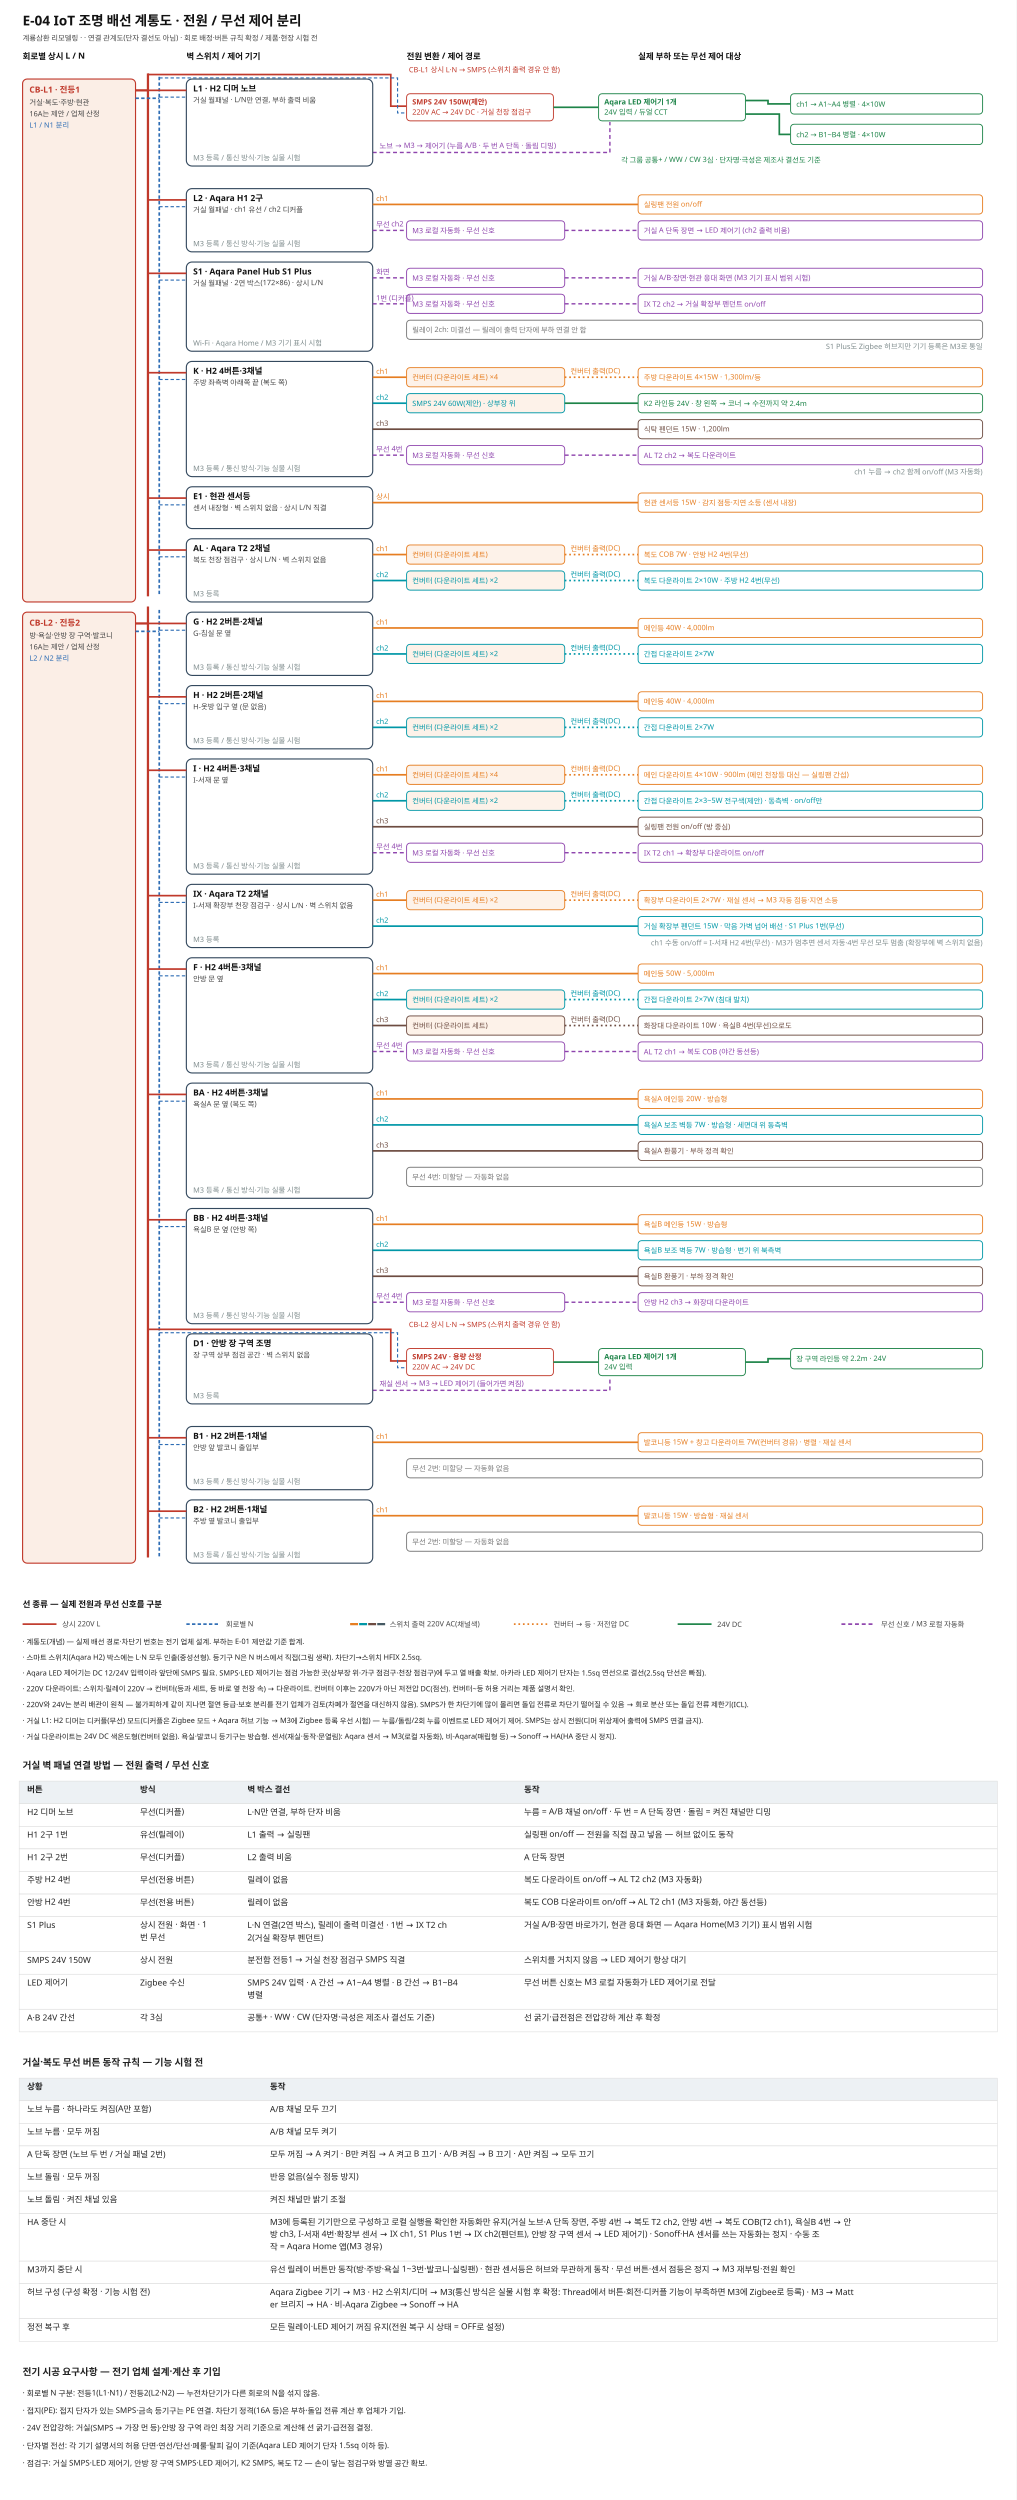
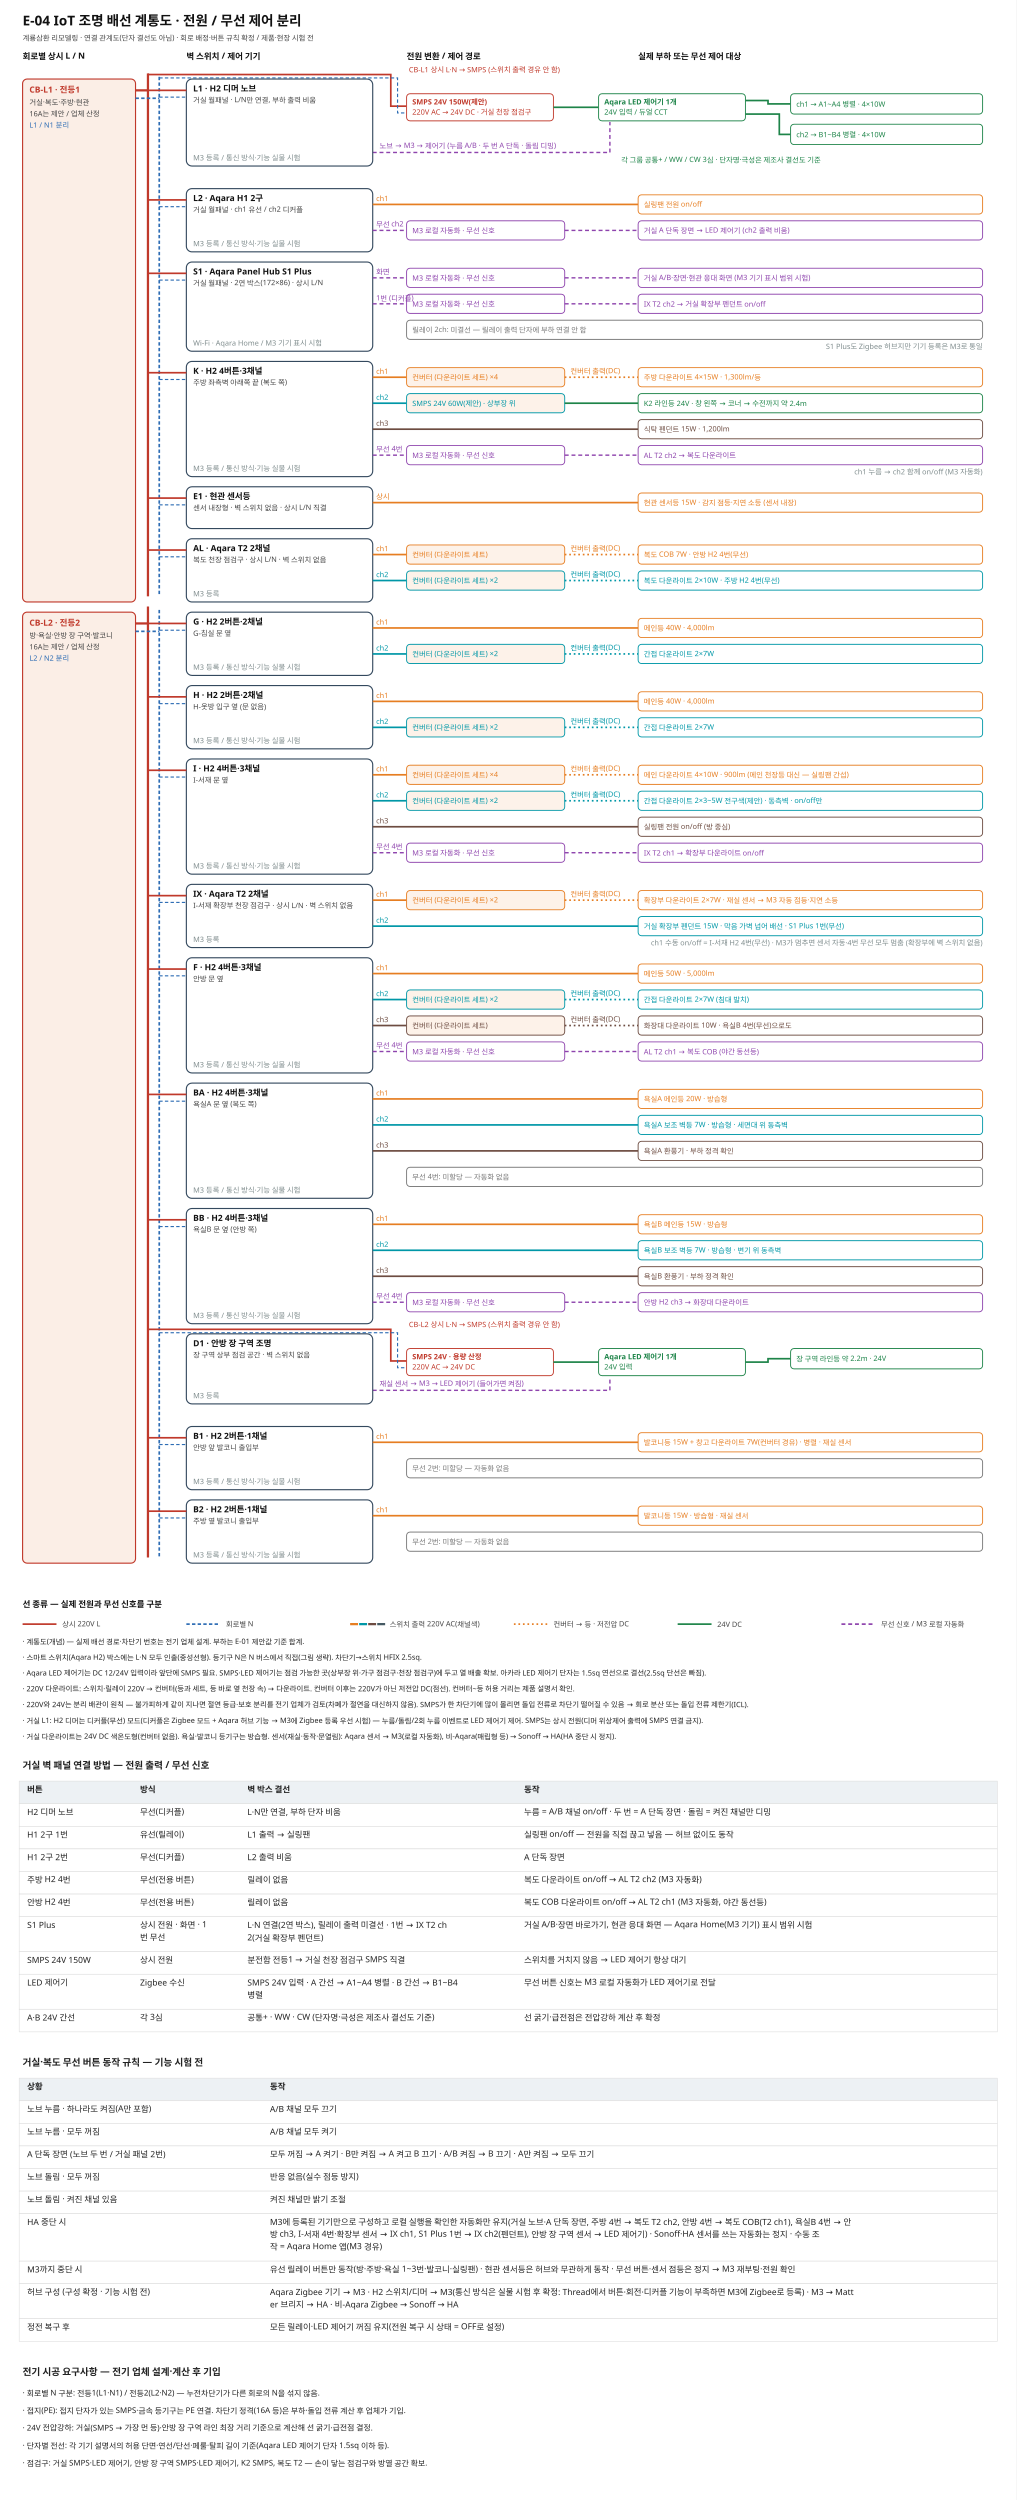
<svg xmlns="http://www.w3.org/2000/svg" viewBox="0 0 1800 4427" width="1800" height="4427" font-family="Pretendard, 'Noto Sans KR', sans-serif">
  <style>.t{font-size:15px;fill:#111}.s{font-size:13px;fill:#444}.b{font-size:15px;font-weight:700;fill:#111}.h{font-size:24px;font-weight:800;fill:#111}</style>
  <rect width="1800" height="4427" fill="#fff" />
  <text x="40" y="45" class="h">E-04 IoT 조명 배선 계통도 · 전원 / 무선 제어 분리</text>
-   <text x="40" y="72" class="s">계룡삼환 리모델링 · · 연결 관계도(단자 결선도 아님) · 회로 배정·버튼 규칙 확정 / 제품·현장 시험 전</text>
+   <text x="40" y="72" class="s">계룡삼환 리모델링 · 연결 관계도(단자 결선도 아님) · 회로 배정·버튼 규칙 확정 / 제품·현장 시험 전</text>
  <text x="40" y="105" class="b">회로별 상시 L / N</text>
  <text x="330" y="105" class="b">벽 스위치 / 제어 기기</text>
  <text x="720" y="105" class="b">전원 변환 / 제어 경로</text>
  <text x="1130" y="105" class="b">실제 부하 또는 무선 제어 대상</text>
  <rect x="40" y="140" width="200" height="926" rx="8" fill="#fbeee6" stroke="#c0392b" stroke-width="2" />
  <text x="52" y="164" class="b" style="fill:#c0392b">CB-L1 · 전등1</text>
  <text x="52" y="186" class="s">거실·복도·주방·현관</text>
  <text x="52" y="206" class="s">16A는 제안 / 업체 산정</text>
  <text x="52" y="226" class="s" style="fill:#2e6db4">L1 / N1 분리</text>
  <path d="M240 160H262" stroke="#c0392b" stroke-width="4" fill="none" />
  <path d="M262 130V1056" stroke="#c0392b" stroke-width="4" fill="none" />
  <path d="M240 174H282" stroke="#2e6db4" stroke-width="3" fill="none" stroke-dasharray="6 4" />
  <path d="M282 136V1056" stroke="#2e6db4" stroke-width="3" fill="none" stroke-dasharray="6 4" />
  <rect x="40" y="1084" width="200" height="1684" rx="8" fill="#fbeee6" stroke="#c0392b" stroke-width="2" />
  <text x="52" y="1108" class="b" style="fill:#c0392b">CB-L2 · 전등2</text>
  <text x="52" y="1130" class="s">방·욕실·안방 장 구역·발코니</text>
  <text x="52" y="1150" class="s">16A는 제안 / 업체 산정</text>
  <text x="52" y="1170" class="s" style="fill:#2e6db4">L2 / N2 분리</text>
  <path d="M240 1104H262" stroke="#c0392b" stroke-width="4" fill="none" />
  <path d="M262 1074V2758" stroke="#c0392b" stroke-width="4" fill="none" />
  <path d="M240 1118H282" stroke="#2e6db4" stroke-width="3" fill="none" stroke-dasharray="6 4" />
  <path d="M282 1080V2758" stroke="#2e6db4" stroke-width="3" fill="none" stroke-dasharray="6 4" />
  <path d="M262 132 H692 V188 H720" stroke="#c0392b" stroke-width="3" fill="none" />
  <path d="M282 138 H704 V200 H720" stroke="#2e6db4" stroke-width="2" stroke-dasharray="6 4" fill="none" />
  <text x="724" y="128" class="s" style="fill:#c0392b">CB-L1 상시 L·N → SMPS (스위치 출력 경유 안 함)</text>
  <rect x="720" y="166" width="260" height="48" rx="6" fill="#fff" stroke="#c0392b" stroke-width="1.6" />
  <text x="730" y="185" class="s" style="fill:#c0392b;font-weight:600">SMPS 24V 150W(제안)</text>
  <text x="730" y="203" class="s" style="fill:#c0392b">220V AC → 24V DC · 거실 천장 점검구</text>
  <path d="M980 190 H1060" stroke="#1e8449" stroke-width="3" />
  <rect x="1060" y="166" width="260" height="48" rx="6" fill="#fff" stroke="#1e8449" stroke-width="1.6" />
  <text x="1070" y="185" class="s" style="fill:#1e8449;font-weight:600">Aqara LED 제어기 1개</text>
  <text x="1070" y="203" class="s" style="fill:#1e8449">24V 입력 / 듀얼 CCT</text>
  <path data-output="1" d="M1320 178 H1360 V184 H1400" stroke="#1e8449" stroke-width="3" fill="none" />
  <rect x="1400" y="166" width="340" height="36" rx="6" fill="#fff" stroke="#1e8449" stroke-width="1.6" />
  <text x="1410" y="189.0" class="s" style="fill:#1e8449">ch1 → A1~A4 병렬 · 4×10W</text>
  <path data-output="2" d="M1320 202 H1380 V238 H1400" stroke="#1e8449" stroke-width="3" fill="none" />
  <rect x="1400" y="220" width="340" height="36" rx="6" fill="#fff" stroke="#1e8449" stroke-width="1.6" />
  <text x="1410" y="243.0" class="s" style="fill:#1e8449">ch2 → B1~B4 병렬 · 4×10W</text>
  <text x="1100" y="288" class="s" style="fill:#1e8449">각 그룹 공통+ / WW / CW 3심 · 단자명·극성은 제조사 결선도 기준</text>
  <path d="M660 270 H1080 V216" stroke="#8e44ad" stroke-width="2.5" stroke-dasharray="7 5" fill="none" />
  <text x="672" y="263" class="s" style="fill:#8e44ad">노브 → M3 → 제어기 (누름 A/B · 두 번 A 단독 · 돌림 디밍)</text>
  <rect x="330" y="140" width="330" height="154" rx="10" fill="#fff" stroke="#34495e" stroke-width="2" />
  <text x="342" y="162" class="b">L1 · H2 디머 노브</text>
  <text x="342" y="182" class="s">거실 월패널 · L/N만 연결, 부하 출력 비움</text>
  <text x="342" y="284" class="s" style="fill:#7f8c8d">M3 등록 / 통신 방식·기능 실물 시험</text>
  <path d="M262 160H330" stroke="#c0392b" stroke-width="3" />
  <path d="M282 172H330" stroke="#2e6db4" stroke-width="2" stroke-dasharray="6 4" />
  <rect x="330" y="334" width="330" height="112" rx="10" fill="#fff" stroke="#34495e" stroke-width="2" />
  <text x="342" y="356" class="b">L2 · Aqara H1 2구</text>
  <text x="342" y="376" class="s">거실 월패널 · ch1 유선 / ch2 디커플</text>
  <text x="342" y="436" class="s" style="fill:#7f8c8d">M3 등록 / 통신 방식·기능 실물 시험</text>
  <path d="M262 354H330" stroke="#c0392b" stroke-width="3" />
  <path d="M282 366H330" stroke="#2e6db4" stroke-width="2" stroke-dasharray="6 4" />
  <path d="M660 362H1130" stroke="#e67e22" stroke-width="3" />
  <rect x="1130" y="345" width="610" height="34" rx="6" fill="#fff" stroke="#e67e22" stroke-width="1.6" />
  <text x="1140" y="367.0" class="s" style="fill:#e67e22">실링팬 전원 on/off</text>
  <text x="666" y="356" class="s" style="fill:#e67e22">ch1</text>
  <path d="M660 408H720" stroke="#8e44ad" stroke-width="2.5" stroke-dasharray="7 5" />
  <rect x="720" y="391" width="280" height="34" rx="6" fill="#fff" stroke="#8e44ad" stroke-width="1.6" />
  <text x="730" y="413.0" class="s" style="fill:#8e44ad">M3 로컬 자동화 · 무선 신호</text>
  <path d="M1000 408H1130" stroke="#8e44ad" stroke-width="2.5" stroke-dasharray="7 5" />
  <rect x="1130" y="391" width="610" height="34" rx="6" fill="#fff" stroke="#8e44ad" stroke-width="1.6" />
  <text x="1140" y="413.0" class="s" style="fill:#8e44ad">거실 A 단독 장면 → LED 제어기 (ch2 출력 비움)</text>
  <text x="666" y="402" class="s" style="fill:#8e44ad">무선 ch2</text>
  <rect x="330" y="464" width="330" height="158" rx="10" fill="#fff" stroke="#34495e" stroke-width="2" />
  <text x="342" y="486" class="b">S1 · Aqara Panel Hub S1 Plus</text>
  <text x="342" y="506" class="s">거실 월패널 · 2연 박스(172×86) · 상시 L/N</text>
  <text x="342" y="612" class="s" style="fill:#7f8c8d">Wi-Fi · Aqara Home / M3 기기 표시 시험</text>
  <path d="M262 484H330" stroke="#c0392b" stroke-width="3" />
  <path d="M282 496H330" stroke="#2e6db4" stroke-width="2" stroke-dasharray="6 4" />
  <path d="M660 492H720" stroke="#8e44ad" stroke-width="2.5" stroke-dasharray="7 5" />
  <rect x="720" y="475" width="280" height="34" rx="6" fill="#fff" stroke="#8e44ad" stroke-width="1.6" />
  <text x="730" y="497.0" class="s" style="fill:#8e44ad">M3 로컬 자동화 · 무선 신호</text>
  <path d="M1000 492H1130" stroke="#8e44ad" stroke-width="2.5" stroke-dasharray="7 5" />
  <rect x="1130" y="475" width="610" height="34" rx="6" fill="#fff" stroke="#8e44ad" stroke-width="1.6" />
  <text x="1140" y="497.0" class="s" style="fill:#8e44ad">거실 A/B·장면·현관 응대 화면 (M3 기기 표시 범위 시험)</text>
  <text x="666" y="486" class="s" style="fill:#8e44ad">화면</text>
  <path d="M660 538H720" stroke="#8e44ad" stroke-width="2.5" stroke-dasharray="7 5" />
  <rect x="720" y="521" width="280" height="34" rx="6" fill="#fff" stroke="#8e44ad" stroke-width="1.6" />
  <text x="730" y="543.0" class="s" style="fill:#8e44ad">M3 로컬 자동화 · 무선 신호</text>
  <path d="M1000 538H1130" stroke="#8e44ad" stroke-width="2.5" stroke-dasharray="7 5" />
  <rect x="1130" y="521" width="610" height="34" rx="6" fill="#fff" stroke="#8e44ad" stroke-width="1.6" />
  <text x="1140" y="543.0" class="s" style="fill:#8e44ad">IX T2 ch2 → 거실 확장부 펜던트 on/off</text>
  <text x="666" y="532" class="s" style="fill:#8e44ad">1번 (디커플)</text>
  <rect x="720" y="567" width="1020" height="34" rx="6" fill="#fff" stroke="#777" stroke-width="1.6" />
  <text x="730" y="589.0" class="s" style="fill:#777">릴레이 2ch: 미결선 — 릴레이 출력 단자에 부하 연결 안 함</text>
  <text x="1740" y="618" class="s" style="text-anchor:end;fill:#7f8c8d">S1 Plus도 Zigbee 허브지만 기기 등록은 M3로 통일</text>
  <rect x="330" y="640" width="330" height="204" rx="10" fill="#fff" stroke="#34495e" stroke-width="2" />
  <text x="342" y="662" class="b">K · H2 4버튼·3채널</text>
  <text x="342" y="682" class="s">주방 좌측벽 아래쪽 끝 (복도 쪽)</text>
  <text x="342" y="834" class="s" style="fill:#7f8c8d">M3 등록 / 통신 방식·기능 실물 시험</text>
  <path d="M262 660H330" stroke="#c0392b" stroke-width="3" />
  <path d="M282 672H330" stroke="#2e6db4" stroke-width="2" stroke-dasharray="6 4" />
  <path d="M660 668H720" stroke="#e67e22" stroke-width="3" />
  <rect x="720" y="651" width="280" height="34" rx="6" fill="#fdf2e9" stroke="#e67e22" stroke-width="1.6" />
  <text x="730" y="673.0" class="s" style="fill:#e67e22">컨버터 (다운라이트 세트) ×4</text>
  <path d="M1000 668H1130" stroke="#e67e22" stroke-width="3" stroke-dasharray="3 5" />
  <text x="1010" y="662" class="s" style="fill:#e67e22">컨버터 출력(DC)</text>
  <rect x="1130" y="651" width="610" height="34" rx="6" fill="#fff" stroke="#e67e22" stroke-width="1.6" />
  <text x="1140" y="673.0" class="s" style="fill:#e67e22">주방 다운라이트 4×15W · 1,300lm/등</text>
  <text x="666" y="662" class="s" style="fill:#e67e22">ch1</text>
  <path d="M660 714H720" stroke="#0097a7" stroke-width="3" />
  <rect x="720" y="697" width="280" height="34" rx="6" fill="#fdf2e9" stroke="#0097a7" stroke-width="1.6" />
  <text x="730" y="719.0" class="s" style="fill:#0097a7">SMPS 24V 60W(제안) · 상부장 위</text>
  <path d="M1000 714H1130" stroke="#1e8449" stroke-width="3" />
  <rect x="1130" y="697" width="610" height="34" rx="6" fill="#fff" stroke="#1e8449" stroke-width="1.6" />
  <text x="1140" y="719.0" class="s" style="fill:#1e8449">K2 라인등 24V · 창 왼쪽 → 코너 → 수전까지 약 2.4m</text>
  <text x="666" y="708" class="s" style="fill:#0097a7">ch2</text>
  <path d="M660 760H1130" stroke="#6d4c41" stroke-width="3" />
  <rect x="1130" y="743" width="610" height="34" rx="6" fill="#fff" stroke="#6d4c41" stroke-width="1.6" />
  <text x="1140" y="765.0" class="s" style="fill:#6d4c41">식탁 펜던트 15W · 1,200lm</text>
  <text x="666" y="754" class="s" style="fill:#6d4c41">ch3</text>
  <path d="M660 806H720" stroke="#8e44ad" stroke-width="2.5" stroke-dasharray="7 5" />
  <rect x="720" y="789" width="280" height="34" rx="6" fill="#fff" stroke="#8e44ad" stroke-width="1.6" />
  <text x="730" y="811.0" class="s" style="fill:#8e44ad">M3 로컬 자동화 · 무선 신호</text>
  <path d="M1000 806H1130" stroke="#8e44ad" stroke-width="2.5" stroke-dasharray="7 5" />
  <rect x="1130" y="789" width="610" height="34" rx="6" fill="#fff" stroke="#8e44ad" stroke-width="1.6" />
  <text x="1140" y="811.0" class="s" style="fill:#8e44ad">AL T2 ch2 → 복도 다운라이트</text>
  <text x="666" y="800" class="s" style="fill:#8e44ad">무선 4번</text>
  <text x="1740" y="840" class="s" style="text-anchor:end;fill:#7f8c8d">ch1 누름 → ch2 함께 on/off (M3 자동화)</text>
  <rect x="330" y="862" width="330" height="74" rx="10" fill="#fff" stroke="#34495e" stroke-width="2" />
  <text x="342" y="884" class="b">E1 · 현관 센서등</text>
  <text x="342" y="904" class="s">센서 내장형 · 벽 스위치 없음 · 상시 L/N 직결</text>
  <path d="M262 882H330" stroke="#c0392b" stroke-width="3" />
  <path d="M282 894H330" stroke="#2e6db4" stroke-width="2" stroke-dasharray="6 4" />
  <path d="M660 890H1130" stroke="#e67e22" stroke-width="3" />
  <rect x="1130" y="873" width="610" height="34" rx="6" fill="#fff" stroke="#e67e22" stroke-width="1.6" />
  <text x="1140" y="895.0" class="s" style="fill:#e67e22">현관 센서등 15W · 감지 점등·지연 소등 (센서 내장)</text>
  <text x="666" y="884" class="s" style="fill:#e67e22">상시</text>
  <rect x="330" y="954" width="330" height="112" rx="10" fill="#fff" stroke="#34495e" stroke-width="2" />
  <text x="342" y="976" class="b">AL · Aqara T2 2채널</text>
  <text x="342" y="996" class="s">복도 천장 점검구 · 상시 L/N · 벽 스위치 없음</text>
  <text x="342" y="1056" class="s" style="fill:#7f8c8d">M3 등록</text>
  <path d="M262 974H330" stroke="#c0392b" stroke-width="3" />
  <path d="M282 986H330" stroke="#2e6db4" stroke-width="2" stroke-dasharray="6 4" />
  <path d="M660 982H720" stroke="#e67e22" stroke-width="3" />
  <rect x="720" y="965" width="280" height="34" rx="6" fill="#fdf2e9" stroke="#e67e22" stroke-width="1.6" />
  <text x="730" y="987.0" class="s" style="fill:#e67e22">컨버터 (다운라이트 세트)</text>
  <path d="M1000 982H1130" stroke="#e67e22" stroke-width="3" stroke-dasharray="3 5" />
  <text x="1010" y="976" class="s" style="fill:#e67e22">컨버터 출력(DC)</text>
  <rect x="1130" y="965" width="610" height="34" rx="6" fill="#fff" stroke="#e67e22" stroke-width="1.6" />
  <text x="1140" y="987.0" class="s" style="fill:#e67e22">복도 COB 7W · 안방 H2 4번(무선)</text>
  <text x="666" y="976" class="s" style="fill:#e67e22">ch1</text>
  <path d="M660 1028H720" stroke="#0097a7" stroke-width="3" />
  <rect x="720" y="1011" width="280" height="34" rx="6" fill="#fdf2e9" stroke="#0097a7" stroke-width="1.6" />
  <text x="730" y="1033.0" class="s" style="fill:#0097a7">컨버터 (다운라이트 세트) ×2</text>
  <path d="M1000 1028H1130" stroke="#0097a7" stroke-width="3" stroke-dasharray="3 5" />
  <text x="1010" y="1022" class="s" style="fill:#0097a7">컨버터 출력(DC)</text>
  <rect x="1130" y="1011" width="610" height="34" rx="6" fill="#fff" stroke="#0097a7" stroke-width="1.6" />
  <text x="1140" y="1033.0" class="s" style="fill:#0097a7">복도 다운라이트 2×10W · 주방 H2 4번(무선)</text>
  <text x="666" y="1022" class="s" style="fill:#0097a7">ch2</text>
  <rect x="330" y="1084" width="330" height="112" rx="10" fill="#fff" stroke="#34495e" stroke-width="2" />
  <text x="342" y="1106" class="b">G · H2 2버튼·2채널</text>
  <text x="342" y="1126" class="s">G-침실 문 옆</text>
  <text x="342" y="1186" class="s" style="fill:#7f8c8d">M3 등록 / 통신 방식·기능 실물 시험</text>
  <path d="M262 1104H330" stroke="#c0392b" stroke-width="3" />
  <path d="M282 1116H330" stroke="#2e6db4" stroke-width="2" stroke-dasharray="6 4" />
  <path d="M660 1112H1130" stroke="#e67e22" stroke-width="3" />
  <rect x="1130" y="1095" width="610" height="34" rx="6" fill="#fff" stroke="#e67e22" stroke-width="1.6" />
  <text x="1140" y="1117.0" class="s" style="fill:#e67e22">메인등 40W · 4,000lm</text>
  <text x="666" y="1106" class="s" style="fill:#e67e22">ch1</text>
  <path d="M660 1158H720" stroke="#0097a7" stroke-width="3" />
  <rect x="720" y="1141" width="280" height="34" rx="6" fill="#fdf2e9" stroke="#0097a7" stroke-width="1.6" />
  <text x="730" y="1163.0" class="s" style="fill:#0097a7">컨버터 (다운라이트 세트) ×2</text>
  <path d="M1000 1158H1130" stroke="#0097a7" stroke-width="3" stroke-dasharray="3 5" />
  <text x="1010" y="1152" class="s" style="fill:#0097a7">컨버터 출력(DC)</text>
  <rect x="1130" y="1141" width="610" height="34" rx="6" fill="#fff" stroke="#0097a7" stroke-width="1.6" />
  <text x="1140" y="1163.0" class="s" style="fill:#0097a7">간접 다운라이트 2×7W</text>
  <text x="666" y="1152" class="s" style="fill:#0097a7">ch2</text>
  <rect x="330" y="1214" width="330" height="112" rx="10" fill="#fff" stroke="#34495e" stroke-width="2" />
  <text x="342" y="1236" class="b">H · H2 2버튼·2채널</text>
  <text x="342" y="1256" class="s">H-옷방 입구 옆 (문 없음)</text>
  <text x="342" y="1316" class="s" style="fill:#7f8c8d">M3 등록 / 통신 방식·기능 실물 시험</text>
  <path d="M262 1234H330" stroke="#c0392b" stroke-width="3" />
  <path d="M282 1246H330" stroke="#2e6db4" stroke-width="2" stroke-dasharray="6 4" />
  <path d="M660 1242H1130" stroke="#e67e22" stroke-width="3" />
  <rect x="1130" y="1225" width="610" height="34" rx="6" fill="#fff" stroke="#e67e22" stroke-width="1.6" />
  <text x="1140" y="1247.0" class="s" style="fill:#e67e22">메인등 40W · 4,000lm</text>
  <text x="666" y="1236" class="s" style="fill:#e67e22">ch1</text>
  <path d="M660 1288H720" stroke="#0097a7" stroke-width="3" />
  <rect x="720" y="1271" width="280" height="34" rx="6" fill="#fdf2e9" stroke="#0097a7" stroke-width="1.6" />
  <text x="730" y="1293.0" class="s" style="fill:#0097a7">컨버터 (다운라이트 세트) ×2</text>
  <path d="M1000 1288H1130" stroke="#0097a7" stroke-width="3" stroke-dasharray="3 5" />
  <text x="1010" y="1282" class="s" style="fill:#0097a7">컨버터 출력(DC)</text>
  <rect x="1130" y="1271" width="610" height="34" rx="6" fill="#fff" stroke="#0097a7" stroke-width="1.6" />
  <text x="1140" y="1293.0" class="s" style="fill:#0097a7">간접 다운라이트 2×7W</text>
  <text x="666" y="1282" class="s" style="fill:#0097a7">ch2</text>
  <rect x="330" y="1344" width="330" height="204" rx="10" fill="#fff" stroke="#34495e" stroke-width="2" />
  <text x="342" y="1366" class="b">I · H2 4버튼·3채널</text>
  <text x="342" y="1386" class="s">I-서재 문 옆</text>
  <text x="342" y="1538" class="s" style="fill:#7f8c8d">M3 등록 / 통신 방식·기능 실물 시험</text>
  <path d="M262 1364H330" stroke="#c0392b" stroke-width="3" />
  <path d="M282 1376H330" stroke="#2e6db4" stroke-width="2" stroke-dasharray="6 4" />
  <path d="M660 1372H720" stroke="#e67e22" stroke-width="3" />
  <rect x="720" y="1355" width="280" height="34" rx="6" fill="#fdf2e9" stroke="#e67e22" stroke-width="1.6" />
  <text x="730" y="1377.0" class="s" style="fill:#e67e22">컨버터 (다운라이트 세트) ×4</text>
  <path d="M1000 1372H1130" stroke="#e67e22" stroke-width="3" stroke-dasharray="3 5" />
  <text x="1010" y="1366" class="s" style="fill:#e67e22">컨버터 출력(DC)</text>
  <rect x="1130" y="1355" width="610" height="34" rx="6" fill="#fff" stroke="#e67e22" stroke-width="1.6" />
  <text x="1140" y="1377.0" class="s" style="fill:#e67e22">메인 다운라이트 4×10W · 900lm (메인 천장등 대신 — 실링팬 간섭)</text>
  <text x="666" y="1366" class="s" style="fill:#e67e22">ch1</text>
  <path d="M660 1418H720" stroke="#0097a7" stroke-width="3" />
  <rect x="720" y="1401" width="280" height="34" rx="6" fill="#fdf2e9" stroke="#0097a7" stroke-width="1.6" />
  <text x="730" y="1423.0" class="s" style="fill:#0097a7">컨버터 (다운라이트 세트) ×2</text>
  <path d="M1000 1418H1130" stroke="#0097a7" stroke-width="3" stroke-dasharray="3 5" />
  <text x="1010" y="1412" class="s" style="fill:#0097a7">컨버터 출력(DC)</text>
  <rect x="1130" y="1401" width="610" height="34" rx="6" fill="#fff" stroke="#0097a7" stroke-width="1.6" />
  <text x="1140" y="1423.0" class="s" style="fill:#0097a7">간접 다운라이트 2×3~5W 전구색(제안) · 동측벽 · on/off만</text>
  <text x="666" y="1412" class="s" style="fill:#0097a7">ch2</text>
  <path d="M660 1464H1130" stroke="#6d4c41" stroke-width="3" />
  <rect x="1130" y="1447" width="610" height="34" rx="6" fill="#fff" stroke="#6d4c41" stroke-width="1.6" />
  <text x="1140" y="1469.0" class="s" style="fill:#6d4c41">실링팬 전원 on/off (방 중심)</text>
  <text x="666" y="1458" class="s" style="fill:#6d4c41">ch3</text>
  <path d="M660 1510H720" stroke="#8e44ad" stroke-width="2.5" stroke-dasharray="7 5" />
  <rect x="720" y="1493" width="280" height="34" rx="6" fill="#fff" stroke="#8e44ad" stroke-width="1.6" />
  <text x="730" y="1515.0" class="s" style="fill:#8e44ad">M3 로컬 자동화 · 무선 신호</text>
  <path d="M1000 1510H1130" stroke="#8e44ad" stroke-width="2.5" stroke-dasharray="7 5" />
  <rect x="1130" y="1493" width="610" height="34" rx="6" fill="#fff" stroke="#8e44ad" stroke-width="1.6" />
  <text x="1140" y="1515.0" class="s" style="fill:#8e44ad">IX T2 ch1 → 확장부 다운라이트 on/off</text>
  <text x="666" y="1504" class="s" style="fill:#8e44ad">무선 4번</text>
  <rect x="330" y="1566" width="330" height="112" rx="10" fill="#fff" stroke="#34495e" stroke-width="2" />
  <text x="342" y="1588" class="b">IX · Aqara T2 2채널</text>
  <text x="342" y="1608" class="s">I-서재 확장부 천장 점검구 · 상시 L/N · 벽 스위치 없음</text>
  <text x="342" y="1668" class="s" style="fill:#7f8c8d">M3 등록</text>
  <path d="M262 1586H330" stroke="#c0392b" stroke-width="3" />
  <path d="M282 1598H330" stroke="#2e6db4" stroke-width="2" stroke-dasharray="6 4" />
  <path d="M660 1594H720" stroke="#e67e22" stroke-width="3" />
  <rect x="720" y="1577" width="280" height="34" rx="6" fill="#fdf2e9" stroke="#e67e22" stroke-width="1.6" />
  <text x="730" y="1599.0" class="s" style="fill:#e67e22">컨버터 (다운라이트 세트) ×2</text>
  <path d="M1000 1594H1130" stroke="#e67e22" stroke-width="3" stroke-dasharray="3 5" />
  <text x="1010" y="1588" class="s" style="fill:#e67e22">컨버터 출력(DC)</text>
  <rect x="1130" y="1577" width="610" height="34" rx="6" fill="#fff" stroke="#e67e22" stroke-width="1.6" />
  <text x="1140" y="1599.0" class="s" style="fill:#e67e22">확장부 다운라이트 2×7W · 재실 센서 → M3 자동 점등·지연 소등</text>
  <text x="666" y="1588" class="s" style="fill:#e67e22">ch1</text>
  <path d="M660 1640H1130" stroke="#0097a7" stroke-width="3" />
  <rect x="1130" y="1623" width="610" height="34" rx="6" fill="#fff" stroke="#0097a7" stroke-width="1.6" />
  <text x="1140" y="1645.0" class="s" style="fill:#0097a7">거실 확장부 펜던트 15W · 막음 가벽 넘어 배선 · S1 Plus 1번(무선)</text>
  <text x="666" y="1634" class="s" style="fill:#0097a7">ch2</text>
  <text x="1740" y="1674" class="s" style="text-anchor:end;fill:#7f8c8d">ch1 수동 on/off = I-서재 H2 4번(무선) · M3가 멈추면 센서 자동·4번 무선 모두 멈춤 (확장부에 벽 스위치 없음)</text>
  <rect x="330" y="1696" width="330" height="204" rx="10" fill="#fff" stroke="#34495e" stroke-width="2" />
  <text x="342" y="1718" class="b">F · H2 4버튼·3채널</text>
  <text x="342" y="1738" class="s">안방 문 옆</text>
  <text x="342" y="1890" class="s" style="fill:#7f8c8d">M3 등록 / 통신 방식·기능 실물 시험</text>
  <path d="M262 1716H330" stroke="#c0392b" stroke-width="3" />
  <path d="M282 1728H330" stroke="#2e6db4" stroke-width="2" stroke-dasharray="6 4" />
  <path d="M660 1724H1130" stroke="#e67e22" stroke-width="3" />
  <rect x="1130" y="1707" width="610" height="34" rx="6" fill="#fff" stroke="#e67e22" stroke-width="1.6" />
  <text x="1140" y="1729.0" class="s" style="fill:#e67e22">메인등 50W · 5,000lm</text>
  <text x="666" y="1718" class="s" style="fill:#e67e22">ch1</text>
  <path d="M660 1770H720" stroke="#0097a7" stroke-width="3" />
  <rect x="720" y="1753" width="280" height="34" rx="6" fill="#fdf2e9" stroke="#0097a7" stroke-width="1.6" />
  <text x="730" y="1775.0" class="s" style="fill:#0097a7">컨버터 (다운라이트 세트) ×2</text>
  <path d="M1000 1770H1130" stroke="#0097a7" stroke-width="3" stroke-dasharray="3 5" />
  <text x="1010" y="1764" class="s" style="fill:#0097a7">컨버터 출력(DC)</text>
  <rect x="1130" y="1753" width="610" height="34" rx="6" fill="#fff" stroke="#0097a7" stroke-width="1.6" />
  <text x="1140" y="1775.0" class="s" style="fill:#0097a7">간접 다운라이트 2×7W (침대 발치)</text>
  <text x="666" y="1764" class="s" style="fill:#0097a7">ch2</text>
  <path d="M660 1816H720" stroke="#6d4c41" stroke-width="3" />
  <rect x="720" y="1799" width="280" height="34" rx="6" fill="#fdf2e9" stroke="#6d4c41" stroke-width="1.6" />
  <text x="730" y="1821.0" class="s" style="fill:#6d4c41">컨버터 (다운라이트 세트)</text>
  <path d="M1000 1816H1130" stroke="#6d4c41" stroke-width="3" stroke-dasharray="3 5" />
  <text x="1010" y="1810" class="s" style="fill:#6d4c41">컨버터 출력(DC)</text>
  <rect x="1130" y="1799" width="610" height="34" rx="6" fill="#fff" stroke="#6d4c41" stroke-width="1.6" />
  <text x="1140" y="1821.0" class="s" style="fill:#6d4c41">화장대 다운라이트 10W · 욕실B 4번(무선)으로도</text>
  <text x="666" y="1810" class="s" style="fill:#6d4c41">ch3</text>
  <path d="M660 1862H720" stroke="#8e44ad" stroke-width="2.5" stroke-dasharray="7 5" />
  <rect x="720" y="1845" width="280" height="34" rx="6" fill="#fff" stroke="#8e44ad" stroke-width="1.6" />
  <text x="730" y="1867.0" class="s" style="fill:#8e44ad">M3 로컬 자동화 · 무선 신호</text>
  <path d="M1000 1862H1130" stroke="#8e44ad" stroke-width="2.5" stroke-dasharray="7 5" />
  <rect x="1130" y="1845" width="610" height="34" rx="6" fill="#fff" stroke="#8e44ad" stroke-width="1.6" />
  <text x="1140" y="1867.0" class="s" style="fill:#8e44ad">AL T2 ch1 → 복도 COB (야간 동선등)</text>
  <text x="666" y="1856" class="s" style="fill:#8e44ad">무선 4번</text>
  <rect x="330" y="1918" width="330" height="204" rx="10" fill="#fff" stroke="#34495e" stroke-width="2" />
  <text x="342" y="1940" class="b">BA · H2 4버튼·3채널</text>
  <text x="342" y="1960" class="s">욕실A 문 옆 (복도 쪽)</text>
  <text x="342" y="2112" class="s" style="fill:#7f8c8d">M3 등록 / 통신 방식·기능 실물 시험</text>
  <path d="M262 1938H330" stroke="#c0392b" stroke-width="3" />
  <path d="M282 1950H330" stroke="#2e6db4" stroke-width="2" stroke-dasharray="6 4" />
  <path d="M660 1946H1130" stroke="#e67e22" stroke-width="3" />
  <rect x="1130" y="1929" width="610" height="34" rx="6" fill="#fff" stroke="#e67e22" stroke-width="1.6" />
  <text x="1140" y="1951.0" class="s" style="fill:#e67e22">욕실A 메인등 20W · 방습형</text>
  <text x="666" y="1940" class="s" style="fill:#e67e22">ch1</text>
  <path d="M660 1992H1130" stroke="#0097a7" stroke-width="3" />
  <rect x="1130" y="1975" width="610" height="34" rx="6" fill="#fff" stroke="#0097a7" stroke-width="1.6" />
  <text x="1140" y="1997.0" class="s" style="fill:#0097a7">욕실A 보조 벽등 7W · 방습형 · 세면대 위 동측벽</text>
  <text x="666" y="1986" class="s" style="fill:#0097a7">ch2</text>
  <path d="M660 2038H1130" stroke="#6d4c41" stroke-width="3" />
  <rect x="1130" y="2021" width="610" height="34" rx="6" fill="#fff" stroke="#6d4c41" stroke-width="1.6" />
  <text x="1140" y="2043.0" class="s" style="fill:#6d4c41">욕실A 환풍기 · 부하 정격 확인</text>
  <text x="666" y="2032" class="s" style="fill:#6d4c41">ch3</text>
  <rect x="720" y="2067" width="1020" height="34" rx="6" fill="#fff" stroke="#777" stroke-width="1.6" />
  <text x="730" y="2089.0" class="s" style="fill:#777">무선 4번: 미할당 — 자동화 없음</text>
  <rect x="330" y="2140" width="330" height="204" rx="10" fill="#fff" stroke="#34495e" stroke-width="2" />
  <text x="342" y="2162" class="b">BB · H2 4버튼·3채널</text>
  <text x="342" y="2182" class="s">욕실B 문 옆 (안방 쪽)</text>
  <text x="342" y="2334" class="s" style="fill:#7f8c8d">M3 등록 / 통신 방식·기능 실물 시험</text>
  <path d="M262 2160H330" stroke="#c0392b" stroke-width="3" />
  <path d="M282 2172H330" stroke="#2e6db4" stroke-width="2" stroke-dasharray="6 4" />
  <path d="M660 2168H1130" stroke="#e67e22" stroke-width="3" />
  <rect x="1130" y="2151" width="610" height="34" rx="6" fill="#fff" stroke="#e67e22" stroke-width="1.6" />
  <text x="1140" y="2173.0" class="s" style="fill:#e67e22">욕실B 메인등 15W · 방습형</text>
  <text x="666" y="2162" class="s" style="fill:#e67e22">ch1</text>
  <path d="M660 2214H1130" stroke="#0097a7" stroke-width="3" />
  <rect x="1130" y="2197" width="610" height="34" rx="6" fill="#fff" stroke="#0097a7" stroke-width="1.6" />
-   <text x="1140" y="2219.0" class="s" style="fill:#0097a7">욕실B 보조 벽등 7W · 방습형 · 변기 위 북측벽</text>
+   <text x="1140" y="2219.0" class="s" style="fill:#0097a7">욕실B 보조 벽등 7W · 방습형 · 변기 위 동측벽</text>
  <text x="666" y="2208" class="s" style="fill:#0097a7">ch2</text>
  <path d="M660 2260H1130" stroke="#6d4c41" stroke-width="3" />
  <rect x="1130" y="2243" width="610" height="34" rx="6" fill="#fff" stroke="#6d4c41" stroke-width="1.6" />
  <text x="1140" y="2265.0" class="s" style="fill:#6d4c41">욕실B 환풍기 · 부하 정격 확인</text>
  <text x="666" y="2254" class="s" style="fill:#6d4c41">ch3</text>
  <path d="M660 2306H720" stroke="#8e44ad" stroke-width="2.5" stroke-dasharray="7 5" />
  <rect x="720" y="2289" width="280" height="34" rx="6" fill="#fff" stroke="#8e44ad" stroke-width="1.6" />
  <text x="730" y="2311.0" class="s" style="fill:#8e44ad">M3 로컬 자동화 · 무선 신호</text>
  <path d="M1000 2306H1130" stroke="#8e44ad" stroke-width="2.5" stroke-dasharray="7 5" />
  <rect x="1130" y="2289" width="610" height="34" rx="6" fill="#fff" stroke="#8e44ad" stroke-width="1.6" />
  <text x="1140" y="2311.0" class="s" style="fill:#8e44ad">안방 H2 ch3 → 화장대 다운라이트</text>
  <text x="666" y="2300" class="s" style="fill:#8e44ad">무선 4번</text>
  <path d="M262 2354 H692 V2410 H720" stroke="#c0392b" stroke-width="3" fill="none" />
  <path d="M282 2360 H704 V2422 H720" stroke="#2e6db4" stroke-width="2" stroke-dasharray="6 4" fill="none" />
  <text x="724" y="2350" class="s" style="fill:#c0392b">CB-L2 상시 L·N → SMPS (스위치 출력 경유 안 함)</text>
  <rect x="720" y="2388" width="260" height="48" rx="6" fill="#fff" stroke="#c0392b" stroke-width="1.6" />
  <text x="730" y="2407" class="s" style="fill:#c0392b;font-weight:600">SMPS 24V · 용량 산정</text>
  <text x="730" y="2425" class="s" style="fill:#c0392b">220V AC → 24V DC</text>
  <path d="M980 2412 H1060" stroke="#1e8449" stroke-width="3" />
  <rect x="1060" y="2388" width="260" height="48" rx="6" fill="#fff" stroke="#1e8449" stroke-width="1.6" />
  <text x="1070" y="2407" class="s" style="fill:#1e8449;font-weight:600">Aqara LED 제어기 1개</text>
  <text x="1070" y="2425" class="s" style="fill:#1e8449">24V 입력</text>
  <path data-output="1" d="M1320 2412 H1360 V2406 H1400" stroke="#1e8449" stroke-width="3" fill="none" />
  <rect x="1400" y="2388" width="340" height="36" rx="6" fill="#fff" stroke="#1e8449" stroke-width="1.6" />
  <text x="1410" y="2411.0" class="s" style="fill:#1e8449">장 구역 라인등 약 2.2m · 24V</text>
  <path d="M660 2462 H1080 V2438" stroke="#8e44ad" stroke-width="2.5" stroke-dasharray="7 5" fill="none" />
  <text x="672" y="2455" class="s" style="fill:#8e44ad">재실 센서 → M3 → LED 제어기 (들어가면 켜짐)</text>
  <rect x="330" y="2362" width="330" height="124" rx="10" fill="#fff" stroke="#34495e" stroke-width="2" />
  <text x="342" y="2384" class="b">D1 · 안방 장 구역 조명</text>
  <text x="342" y="2404" class="s">장 구역 상부 점검 공간 · 벽 스위치 없음</text>
  <text x="342" y="2476" class="s" style="fill:#7f8c8d">M3 등록</text>
  <rect x="330" y="2526" width="330" height="112" rx="10" fill="#fff" stroke="#34495e" stroke-width="2" />
  <text x="342" y="2548" class="b">B1 · H2 2버튼·1채널</text>
  <text x="342" y="2568" class="s">안방 앞 발코니 출입부</text>
  <text x="342" y="2628" class="s" style="fill:#7f8c8d">M3 등록 / 통신 방식·기능 실물 시험</text>
  <path d="M262 2546H330" stroke="#c0392b" stroke-width="3" />
  <path d="M282 2558H330" stroke="#2e6db4" stroke-width="2" stroke-dasharray="6 4" />
  <path d="M660 2554H1130" stroke="#e67e22" stroke-width="3" />
  <rect x="1130" y="2537" width="610" height="34" rx="6" fill="#fff" stroke="#e67e22" stroke-width="1.6" />
  <text x="1140" y="2559.0" class="s" style="fill:#e67e22">발코니등 15W + 창고 다운라이트 7W(컨버터 경유) · 병렬 · 재실 센서</text>
  <text x="666" y="2548" class="s" style="fill:#e67e22">ch1</text>
  <rect x="720" y="2583" width="1020" height="34" rx="6" fill="#fff" stroke="#777" stroke-width="1.6" />
  <text x="730" y="2605.0" class="s" style="fill:#777">무선 2번: 미할당 — 자동화 없음</text>
  <rect x="330" y="2656" width="330" height="112" rx="10" fill="#fff" stroke="#34495e" stroke-width="2" />
  <text x="342" y="2678" class="b">B2 · H2 2버튼·1채널</text>
  <text x="342" y="2698" class="s">주방 옆 발코니 출입부</text>
  <text x="342" y="2758" class="s" style="fill:#7f8c8d">M3 등록 / 통신 방식·기능 실물 시험</text>
  <path d="M262 2676H330" stroke="#c0392b" stroke-width="3" />
  <path d="M282 2688H330" stroke="#2e6db4" stroke-width="2" stroke-dasharray="6 4" />
  <path d="M660 2684H1130" stroke="#e67e22" stroke-width="3" />
  <rect x="1130" y="2667" width="610" height="34" rx="6" fill="#fff" stroke="#e67e22" stroke-width="1.6" />
  <text x="1140" y="2689.0" class="s" style="fill:#e67e22">발코니등 15W · 방습형 · 재실 센서</text>
  <text x="666" y="2678" class="s" style="fill:#e67e22">ch1</text>
  <rect x="720" y="2713" width="1020" height="34" rx="6" fill="#fff" stroke="#777" stroke-width="1.6" />
  <text x="730" y="2735.0" class="s" style="fill:#777">무선 2번: 미할당 — 자동화 없음</text>
  <text x="40" y="2846" class="b">선 종류 — 실제 전원과 무선 신호를 구분</text>
  <path d="M40 2876h60" stroke="#c0392b" stroke-width="3" />
  <text x="110" y="2881" class="s">상시 220V L</text>
  <path d="M330 2876h60" stroke="#2e6db4" stroke-width="3" stroke-dasharray="6 4" />
  <text x="400" y="2881" class="s">회로별 N</text>
  <path d="M620 2876h14" stroke="#e67e22" stroke-width="4" />
  <path d="M636 2876h14" stroke="#0097a7" stroke-width="4" />
  <path d="M652 2876h14" stroke="#6d4c41" stroke-width="4" />
  <path d="M668 2876h14" stroke="#455a64" stroke-width="4" />
  <text x="690" y="2881" class="s">스위치 출력 220V AC(채널색)</text>
  <path d="M910 2876h60" stroke="#e67e22" stroke-width="3" stroke-dasharray="3 5" />
  <text x="980" y="2881" class="s">컨버터 → 등 · 저전압 DC</text>
  <path d="M1200 2876h60" stroke="#1e8449" stroke-width="3" />
  <text x="1270" y="2881" class="s">24V DC</text>
  <path d="M1490 2876h60" stroke="#8e44ad" stroke-width="3" stroke-dasharray="7 5" />
  <text x="1560" y="2881" class="s">무선 신호 / M3 로컬 자동화</text>
  <text x="40" y="2911" font-size="13" fill="#222" font-weight="400">· 계통도(개념) — 실제 배선 경로·차단기 번호는 전기 업체 설계. 부하는 E-01 제안값 기준 합계.</text>
  <text x="40" y="2939" font-size="13" fill="#222" font-weight="400">· 스마트 스위치(Aqara H2) 박스에는 L·N 모두 인출(중성선형). 등기구 N은 N 버스에서 직접(그림 생략). 차단기→스위치 HFIX 2.5sq.</text>
  <text x="40" y="2967" font-size="13" fill="#222" font-weight="400">· Aqara LED 제어기는 DC 12/24V 입력이라 앞단에 SMPS 필요. SMPS·LED 제어기는 점검 가능한 곳(상부장 위·가구 점검구·천장 점검구)에 두고 열 배출 확보. 아카라 LED 제어기 단자는 1.5sq 연선으로 결선(2.5sq 단선은 빠짐).</text>
  <text x="40" y="2995" font-size="13" fill="#222" font-weight="400">· 220V 다운라이트: 스위치·릴레이 220V → 컨버터(등과 세트, 등 바로 옆 천장 속) → 다운라이트. 컨버터 이후는 220V가 아닌 저전압 DC(점선). 컨버터~등 허용 거리는 제품 설명서 확인.</text>
  <text x="40" y="3023" font-size="13" fill="#222" font-weight="400">· 220V와 24V는 분리 배관이 원칙 — 불가피하게 같이 지나면 절연 등급·보호 분리를 전기 업체가 검토(차폐가 절연을 대신하지 않음). SMPS가 한 차단기에 많이 몰리면 돌입 전류로 차단기 떨어질 수 있음 → 회로 분산 또는 돌입 전류 제한기(ICL).</text>
  <text x="40" y="3051" font-size="13" fill="#222" font-weight="400">· 거실 L1: H2 디머는 디커플(무선) 모드(디커플은 Zigbee 모드 + Aqara 허브 기능 → M3에 Zigbee 등록 우선 시험) — 누름/돌림/2회 누름 이벤트로 LED 제어기 제어. SMPS는 상시 전원(디머 위상제어 출력에 SMPS 연결 금지).</text>
  <text x="40" y="3079" font-size="13" fill="#222" font-weight="400">· 거실 다운라이트는 24V DC 색온도형(컨버터 없음). 욕실·발코니 등기구는 방습형. 센서(재실·동작·문열림): Aqara 센서 → M3(로컬 자동화), 비-Aqara(매립형 등) → Sonoff → HA(HA 중단 시 정지).</text>
  <text x="40" y="3132" font-size="17" fill="#222" font-weight="700">거실 벽 패널 연결 방법 — 전원 출력 / 무선 신호</text>
  <rect x="34" y="3154" width="1732" height="40" fill="#edf1f4" stroke="#ddd" />
  <text x="48" y="3174" font-size="15" fill="#222" font-weight="700">버튼</text>
  <text x="248" y="3174" font-size="15" fill="#222" font-weight="700">방식</text>
  <text x="438" y="3174" font-size="15" fill="#222" font-weight="700">벽 박스 결선</text>
  <text x="928" y="3174" font-size="15" fill="#222" font-weight="700">동작</text>
  <rect x="34" y="3194" width="1732" height="40" fill="#fff" stroke="#ddd" />
  <text x="48" y="3214" font-size="15" fill="#222" font-weight="400">H2 디머 노브</text>
  <text x="248" y="3214" font-size="15" fill="#222" font-weight="400">무선(디커플)</text>
  <text x="438" y="3214" font-size="15" fill="#222" font-weight="400">L·N만 연결, 부하 단자 비움</text>
  <text x="928" y="3214" font-size="15" fill="#222" font-weight="400">누름 = A/B 채널 on/off · 두 번 = A 단독 장면 · 돌림 = 켜진 채널만 디밍</text>
  <rect x="34" y="3234" width="1732" height="40" fill="#fff" stroke="#ddd" />
  <text x="48" y="3254" font-size="15" fill="#222" font-weight="400">H1 2구 1번</text>
  <text x="248" y="3254" font-size="15" fill="#222" font-weight="400">유선(릴레이)</text>
  <text x="438" y="3254" font-size="15" fill="#222" font-weight="400">L1 출력 → 실링팬</text>
  <text x="928" y="3254" font-size="15" fill="#222" font-weight="400">실링팬 on/off — 전원을 직접 끊고 넣음 — 허브 없이도 동작</text>
  <rect x="34" y="3274" width="1732" height="40" fill="#fff" stroke="#ddd" />
  <text x="48" y="3294" font-size="15" fill="#222" font-weight="400">H1 2구 2번</text>
  <text x="248" y="3294" font-size="15" fill="#222" font-weight="400">무선(디커플)</text>
  <text x="438" y="3294" font-size="15" fill="#222" font-weight="400">L2 출력 비움</text>
  <text x="928" y="3294" font-size="15" fill="#222" font-weight="400">A 단독 장면</text>
  <rect x="34" y="3314" width="1732" height="40" fill="#fff" stroke="#ddd" />
  <text x="48" y="3334" font-size="15" fill="#222" font-weight="400">주방 H2 4번</text>
  <text x="248" y="3334" font-size="15" fill="#222" font-weight="400">무선(전용 버튼)</text>
  <text x="438" y="3334" font-size="15" fill="#222" font-weight="400">릴레이 없음</text>
  <text x="928" y="3334" font-size="15" fill="#222" font-weight="400">복도 다운라이트 on/off → AL T2 ch2 (M3 자동화)</text>
  <rect x="34" y="3354" width="1732" height="40" fill="#fff" stroke="#ddd" />
  <text x="48" y="3374" font-size="15" fill="#222" font-weight="400">안방 H2 4번</text>
  <text x="248" y="3374" font-size="15" fill="#222" font-weight="400">무선(전용 버튼)</text>
  <text x="438" y="3374" font-size="15" fill="#222" font-weight="400">릴레이 없음</text>
  <text x="928" y="3374" font-size="15" fill="#222" font-weight="400">복도 COB 다운라이트 on/off → AL T2 ch1 (M3 자동화, 야간 동선등)</text>
  <rect x="34" y="3394" width="1732" height="62" fill="#fff" stroke="#ddd" />
  <text x="48" y="3414" font-size="15" fill="#222" font-weight="400">S1 Plus</text>
  <text x="248" y="3414" font-size="15" fill="#222" font-weight="400">상시 전원 · 화면 · 1</text>
  <text x="248" y="3436" font-size="15" fill="#222" font-weight="400">번 무선</text>
  <text x="438" y="3414" font-size="15" fill="#222" font-weight="400">L·N 연결(2연 박스), 릴레이 출력 미결선 · 1번 → IX T2 ch</text>
  <text x="438" y="3436" font-size="15" fill="#222" font-weight="400">2(거실 확장부 펜던트)</text>
  <text x="928" y="3414" font-size="15" fill="#222" font-weight="400">거실 A/B·장면 바로가기, 현관 응대 화면 — Aqara Home(M3 기기) 표시 범위 시험</text>
  <rect x="34" y="3456" width="1732" height="40" fill="#fff" stroke="#ddd" />
  <text x="48" y="3476" font-size="15" fill="#222" font-weight="400">SMPS 24V 150W</text>
  <text x="248" y="3476" font-size="15" fill="#222" font-weight="400">상시 전원</text>
  <text x="438" y="3476" font-size="15" fill="#222" font-weight="400">분전함 전등1 → 거실 천장 점검구 SMPS 직결</text>
  <text x="928" y="3476" font-size="15" fill="#222" font-weight="400">스위치를 거치지 않음 → LED 제어기 항상 대기</text>
  <rect x="34" y="3496" width="1732" height="62" fill="#fff" stroke="#ddd" />
  <text x="48" y="3516" font-size="15" fill="#222" font-weight="400">LED 제어기</text>
  <text x="248" y="3516" font-size="15" fill="#222" font-weight="400">Zigbee 수신</text>
  <text x="438" y="3516" font-size="15" fill="#222" font-weight="400">SMPS 24V 입력 · A 간선 → A1~A4 병렬 · B 간선 → B1~B4 </text>
  <text x="438" y="3538" font-size="15" fill="#222" font-weight="400">병렬</text>
  <text x="928" y="3516" font-size="15" fill="#222" font-weight="400">무선 버튼 신호는 M3 로컬 자동화가 LED 제어기로 전달</text>
  <rect x="34" y="3558" width="1732" height="40" fill="#fff" stroke="#ddd" />
  <text x="48" y="3578" font-size="15" fill="#222" font-weight="400">A·B 24V 간선</text>
  <text x="248" y="3578" font-size="15" fill="#222" font-weight="400">각 3심</text>
  <text x="438" y="3578" font-size="15" fill="#222" font-weight="400">공통+ · WW · CW (단자명·극성은 제조사 결선도 기준)</text>
  <text x="928" y="3578" font-size="15" fill="#222" font-weight="400">선 굵기·급전점은 전압강하 계산 후 확정</text>
  <text x="40" y="3658" font-size="17" fill="#222" font-weight="700">거실·복도 무선 버튼 동작 규칙 — 기능 시험 전</text>
  <rect x="34" y="3680" width="1732" height="40" fill="#edf1f4" stroke="#ddd" />
  <text x="48" y="3700" font-size="15" fill="#222" font-weight="700">상황</text>
  <text x="478" y="3700" font-size="15" fill="#222" font-weight="700">동작</text>
  <rect x="34" y="3720" width="1732" height="40" fill="#fff" stroke="#ddd" />
  <text x="48" y="3740" font-size="15" fill="#222" font-weight="400">노브 누름 · 하나라도 켜짐(A만 포함)</text>
  <text x="478" y="3740" font-size="15" fill="#222" font-weight="400">A/B 채널 모두 끄기</text>
  <rect x="34" y="3760" width="1732" height="40" fill="#fff" stroke="#ddd" />
  <text x="48" y="3780" font-size="15" fill="#222" font-weight="400">노브 누름 · 모두 꺼짐</text>
  <text x="478" y="3780" font-size="15" fill="#222" font-weight="400">A/B 채널 모두 켜기</text>
  <rect x="34" y="3800" width="1732" height="40" fill="#fff" stroke="#ddd" />
  <text x="48" y="3820" font-size="15" fill="#222" font-weight="400">A 단독 장면 (노브 두 번 / 거실 패널 2번)</text>
  <text x="478" y="3820" font-size="15" fill="#222" font-weight="400">모두 꺼짐 → A 켜기 · B만 켜짐 → A 켜고 B 끄기 · A/B 켜짐 → B 끄기 · A만 켜짐 → 모두 끄기</text>
  <rect x="34" y="3840" width="1732" height="40" fill="#fff" stroke="#ddd" />
  <text x="48" y="3860" font-size="15" fill="#222" font-weight="400">노브 돌림 · 모두 꺼짐</text>
  <text x="478" y="3860" font-size="15" fill="#222" font-weight="400">반응 없음(실수 점등 방지)</text>
  <rect x="34" y="3880" width="1732" height="40" fill="#fff" stroke="#ddd" />
  <text x="48" y="3900" font-size="15" fill="#222" font-weight="400">노브 돌림 · 켜진 채널 있음</text>
  <text x="478" y="3900" font-size="15" fill="#222" font-weight="400">켜진 채널만 밝기 조절</text>
  <rect x="34" y="3920" width="1732" height="84" fill="#fff" stroke="#ddd" />
  <text x="48" y="3940" font-size="15" fill="#222" font-weight="400">HA 중단 시</text>
  <text x="478" y="3940" font-size="15" fill="#222" font-weight="400">M3에 등록된 기기만으로 구성하고 로컬 실행을 확인한 자동화만 유지(거실 노브·A 단독 장면, 주방 4번 → 복도 T2 ch2, 안방 4번 → 복도 COB(T2 ch1), 욕실B 4번 → 안</text>
  <text x="478" y="3962" font-size="15" fill="#222" font-weight="400">방 ch3, I-서재 4번·확장부 센서 → IX ch1, S1 Plus 1번 → IX ch2(펜던트), 안방 장 구역 센서 → LED 제어기) · Sonoff·HA 센서를 쓰는 자동화는 정지 · 수동 조</text>
  <text x="478" y="3984" font-size="15" fill="#222" font-weight="400">작 = Aqara Home 앱(M3 경유)</text>
  <rect x="34" y="4004" width="1732" height="40" fill="#fff" stroke="#ddd" />
  <text x="48" y="4024" font-size="15" fill="#222" font-weight="400">M3까지 중단 시</text>
  <text x="478" y="4024" font-size="15" fill="#222" font-weight="400">유선 릴레이 버튼만 동작(방·주방·욕실 1~3번·발코니·실링팬) · 현관 센서등은 허브와 무관하게 동작 · 무선 버튼·센서 점등은 정지 → M3 재부팅·전원 확인</text>
  <rect x="34" y="4044" width="1732" height="62" fill="#fff" stroke="#ddd" />
  <text x="48" y="4064" font-size="15" fill="#222" font-weight="400">허브 구성 (구성 확정 · 기능 시험 전)</text>
  <text x="478" y="4064" font-size="15" fill="#222" font-weight="400">Aqara Zigbee 기기 → M3 · H2 스위치/디머 → M3(통신 방식은 실물 시험 후 확정: Thread에서 버튼·회전·디커플 기능이 부족하면 M3에 Zigbee로 등록) · M3 → Matt</text>
  <text x="478" y="4086" font-size="15" fill="#222" font-weight="400">er 브리지 → HA · 비-Aqara Zigbee → Sonoff → HA</text>
  <rect x="34" y="4106" width="1732" height="40" fill="#fff" stroke="#ddd" />
  <text x="48" y="4126" font-size="15" fill="#222" font-weight="400">정전 복구 후</text>
  <text x="478" y="4126" font-size="15" fill="#222" font-weight="400">모든 릴레이·LED 제어기 꺼짐 유지(전원 복구 시 상태 = OFF로 설정)</text>
  <text x="40" y="4206" font-size="17" fill="#222" font-weight="700">전기 시공 요구사항 — 전기 업체 설계·계산 후 기입</text>
  <text x="40" y="4242" font-size="14" fill="#222" font-weight="400">· 회로별 N 구분: 전등1(L1·N1) / 전등2(L2·N2) — 누전차단기가 다른 회로의 N을 섞지 않음.</text>
  <text x="40" y="4273" font-size="14" fill="#222" font-weight="400">· 접지(PE): 접지 단자가 있는 SMPS·금속 등기구는 PE 연결. 차단기 정격(16A 등)은 부하·돌입 전류 계산 후 업체가 기입.</text>
  <text x="40" y="4304" font-size="14" fill="#222" font-weight="400">· 24V 전압강하: 거실(SMPS → 가장 먼 등)·안방 장 구역 라인 최장 거리 기준으로 계산해 선 굵기·급전점 결정.</text>
  <text x="40" y="4335" font-size="14" fill="#222" font-weight="400">· 단자별 전선: 각 기기 설명서의 허용 단면·연선/단선·페룰·탈피 길이 기준(Aqara LED 제어기 단자 1.5sq 이하 등).</text>
  <text x="40" y="4366" font-size="14" fill="#222" font-weight="400">· 점검구: 거실 SMPS·LED 제어기, 안방 장 구역 SMPS·LED 제어기, K2 SMPS, 복도 T2 — 손이 닿는 점검구와 방열 공간 확보.</text>
</svg>
